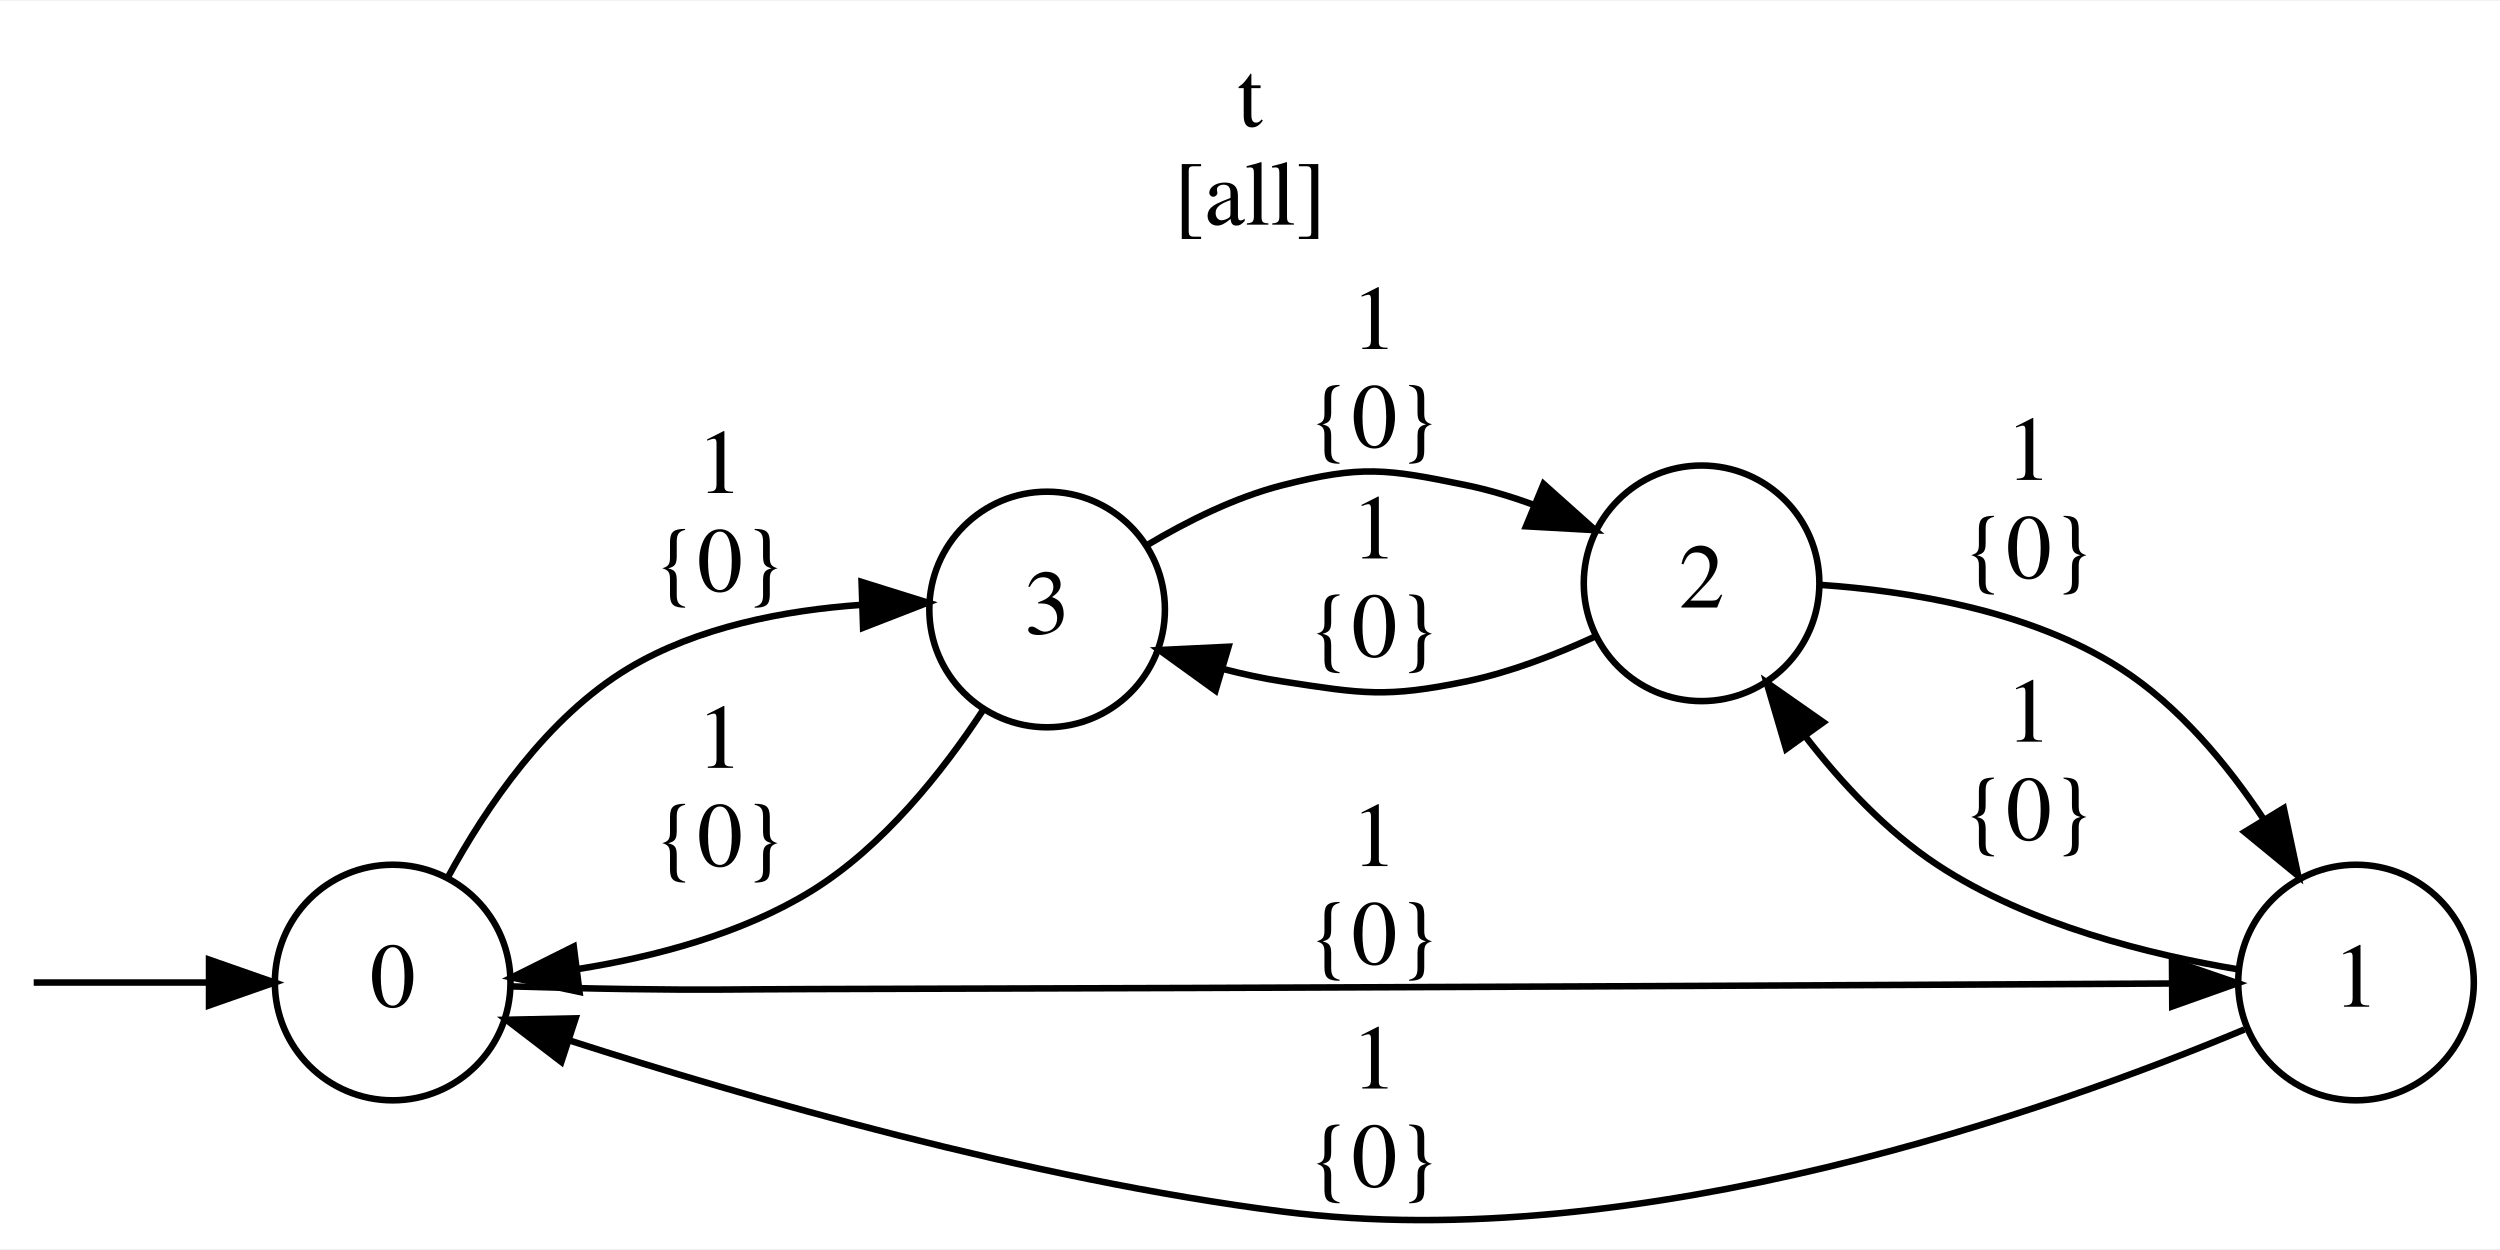
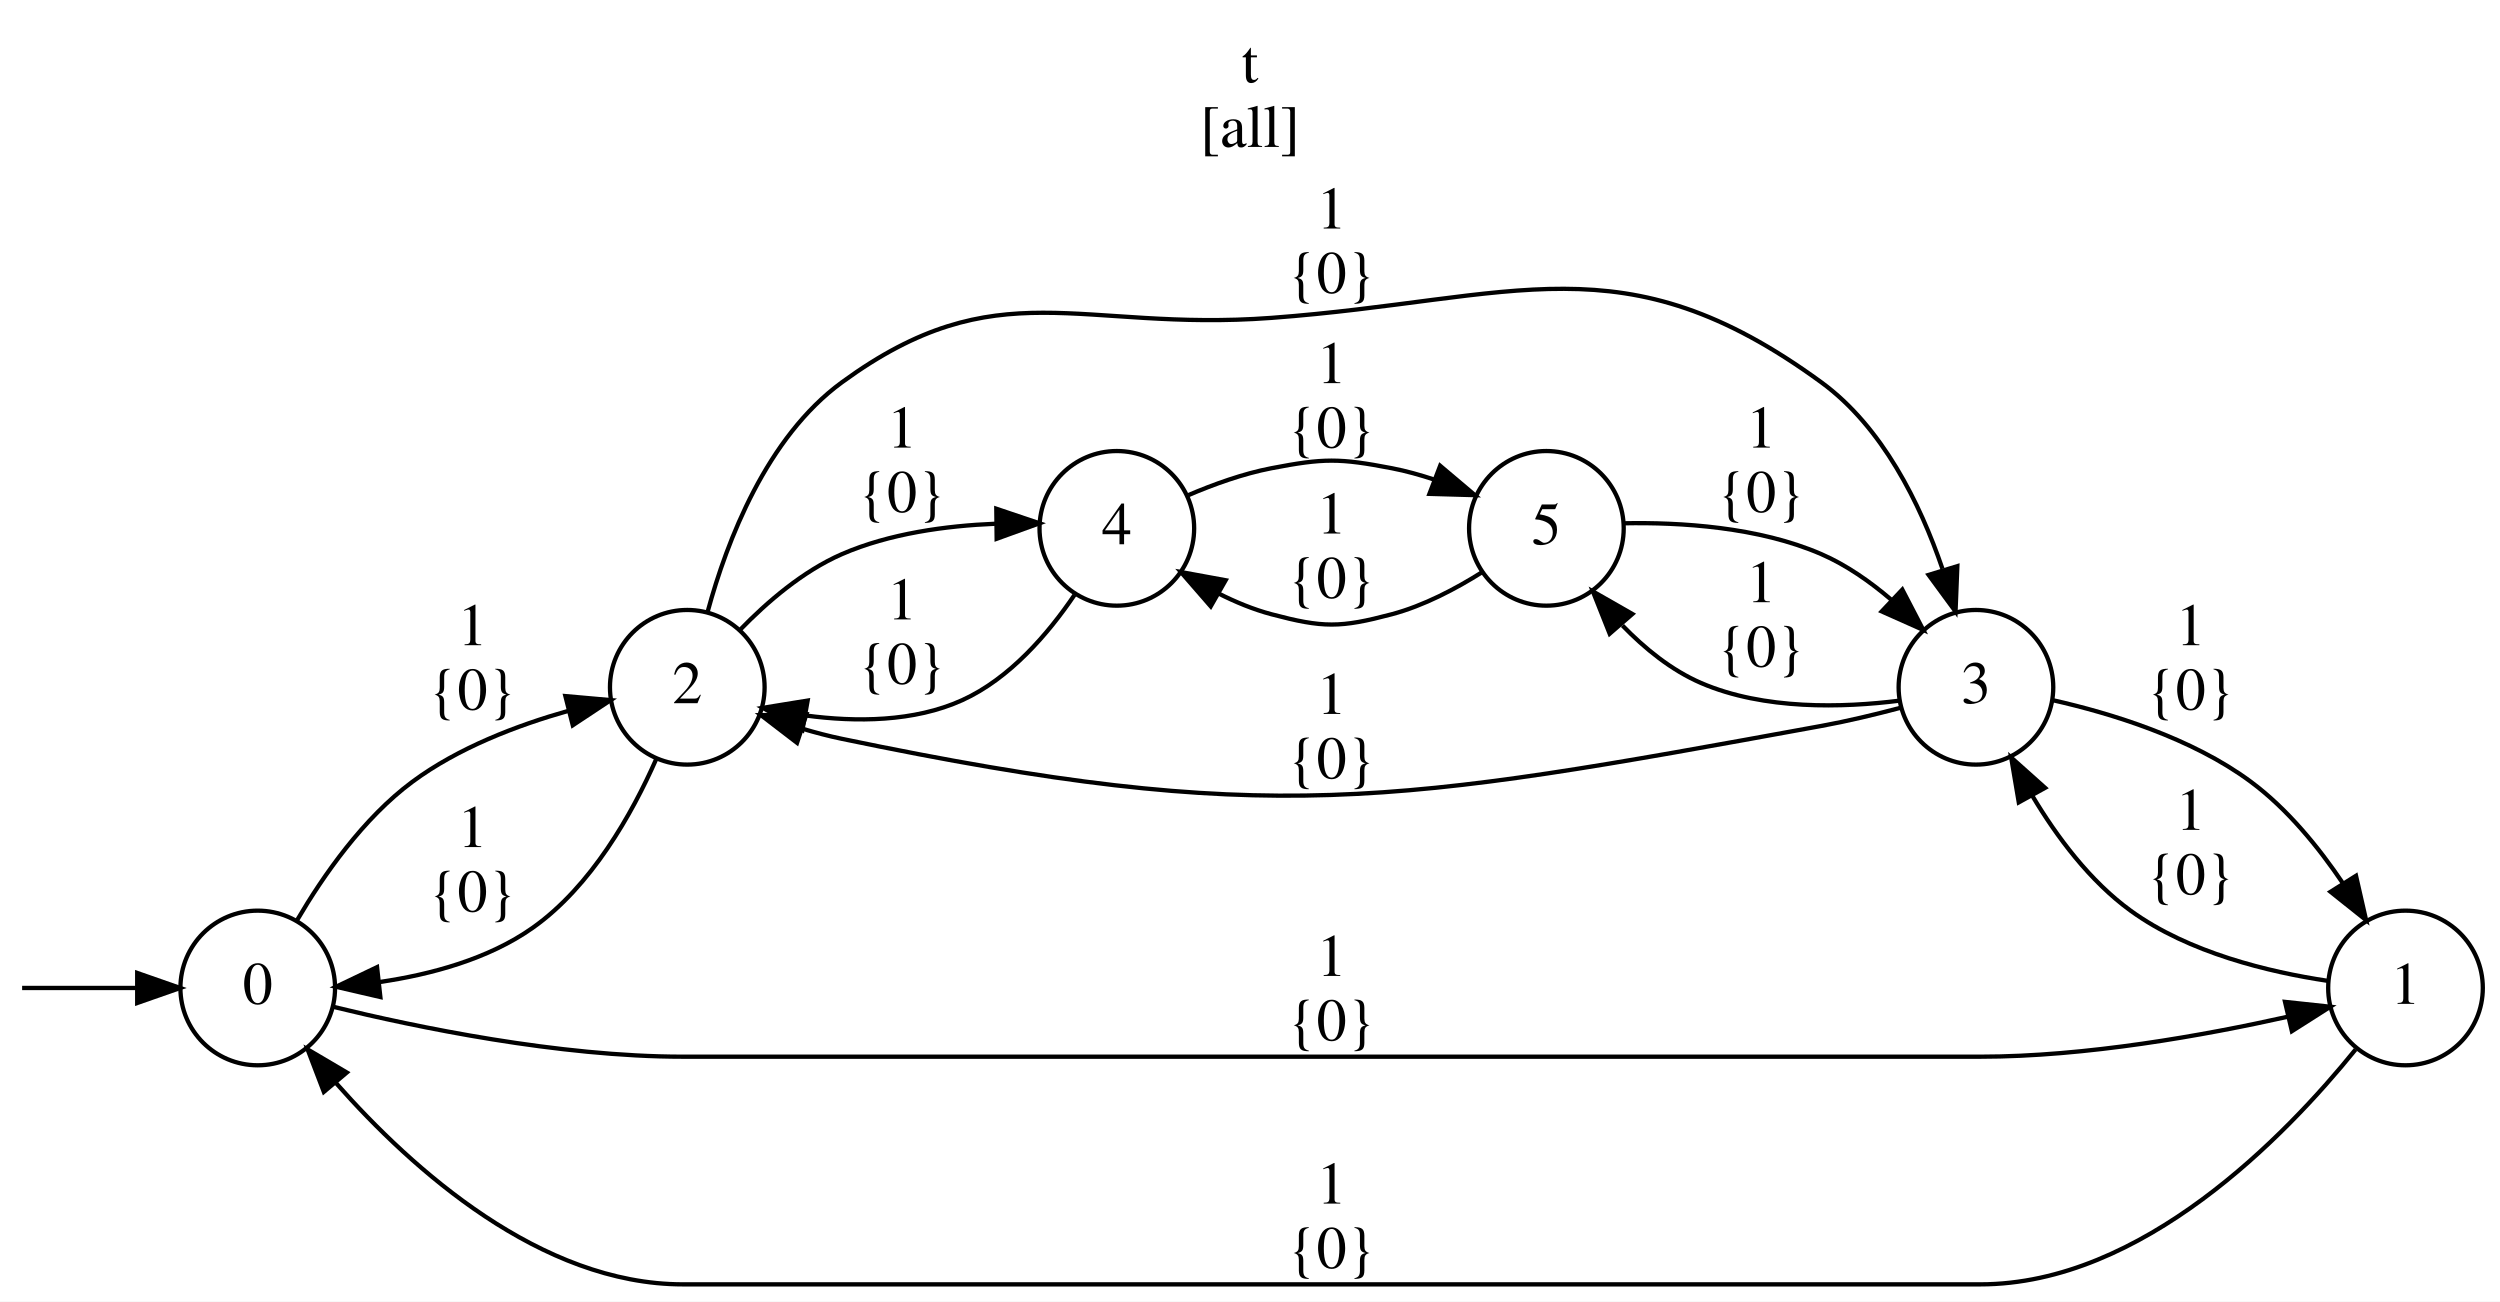
- <svg xmlns="http://www.w3.org/2000/svg" width="382pt" height="191pt" viewBox="0.00 0.00 382.00 190.74">
-   <g id="graph0" class="graph" transform="scale(1 1) rotate(0) translate(4 186.74)">
-     <polygon fill="white" stroke="transparent" points="-4,4 -4,-186.74 378,-186.74 378,4 -4,4" />
-     <text text-anchor="middle" x="187" y="-167.54" font-family="Times,serif" font-size="14.00">t</text>
-     <text text-anchor="middle" x="187" y="-152.54" font-family="Times,serif" font-size="14.00">[all]</text>
+ <svg xmlns="http://www.w3.org/2000/svg" width="582pt" height="303pt" viewBox="0.00 0.00 582.00 303.00">
+   <g id="graph0" class="graph" transform="scale(1 1) rotate(0) translate(4 299)">
+     <polygon fill="white" stroke="transparent" points="-4,4 -4,-299 578,-299 578,4 -4,4" />
+     <text text-anchor="middle" x="287" y="-279.8" font-family="Times,serif" font-size="14.00">t</text>
+     <text text-anchor="middle" x="287" y="-264.8" font-family="Times,serif" font-size="14.00">[all]</text>
    <g id="node2" class="node">
-       <ellipse fill="none" stroke="black" cx="56" cy="-36.74" rx="18" ry="18" />
-       <text text-anchor="middle" x="56" y="-33.04" font-family="Times,serif" font-size="14.00">0</text>
+       <ellipse fill="none" stroke="black" cx="56" cy="-69" rx="18" ry="18" />
+       <text text-anchor="middle" x="56" y="-65.3" font-family="Times,serif" font-size="14.00">0</text>
    </g>
    <g id="edge1" class="edge">
-       <path fill="none" stroke="black" d="M1.15,-36.74C2.67,-36.74 15.1,-36.74 27.63,-36.74" />
-       <polygon fill="black" stroke="black" points="27.94,-40.24 37.94,-36.74 27.94,-33.24 27.94,-40.24" />
+       <path fill="none" stroke="black" d="M1.15,-69C2.67,-69 15.1,-69 27.63,-69" />
+       <polygon fill="black" stroke="black" points="27.94,-72.5 37.94,-69 27.94,-65.5 27.94,-72.5" />
    </g>
    <g id="node3" class="node">
-       <ellipse fill="none" stroke="black" cx="156" cy="-93.74" rx="18" ry="18" />
-       <text text-anchor="middle" x="156" y="-90.04" font-family="Times,serif" font-size="14.00">3</text>
+       <ellipse fill="none" stroke="black" cx="156" cy="-139" rx="18" ry="18" />
+       <text text-anchor="middle" x="156" y="-135.3" font-family="Times,serif" font-size="14.00">2</text>
    </g>
    <g id="edge2" class="edge">
-       <path fill="none" stroke="black" d="M64.42,-52.79C70.32,-63.64 79.63,-77.3 92,-84.74 102.58,-91.1 115.94,-93.63 127.62,-94.45" />
-       <polygon fill="black" stroke="black" points="127.65,-97.95 137.76,-94.79 127.88,-90.95 127.65,-97.95" />
-       <text text-anchor="middle" x="106" y="-111.54" font-family="Times,serif" font-size="14.00">1</text>
-       <text text-anchor="middle" x="106" y="-96.54" font-family="Times,serif" font-size="14.00">{0}</text>
+       <path fill="none" stroke="black" d="M65.17,-84.79C71.29,-95.23 80.57,-108.52 92,-117 102.65,-124.9 116.37,-130.14 128.29,-133.51" />
+       <polygon fill="black" stroke="black" points="127.62,-136.95 138.17,-136.01 129.34,-130.16 127.62,-136.95" />
+       <text text-anchor="middle" x="106" y="-148.8" font-family="Times,serif" font-size="14.00">1</text>
+       <text text-anchor="middle" x="106" y="-133.8" font-family="Times,serif" font-size="14.00">{0}</text>
    </g>
    <g id="node4" class="node">
-       <ellipse fill="none" stroke="black" cx="356" cy="-36.74" rx="18" ry="18" />
-       <text text-anchor="middle" x="356" y="-33.04" font-family="Times,serif" font-size="14.00">1</text>
+       <ellipse fill="none" stroke="black" cx="556" cy="-69" rx="18" ry="18" />
+       <text text-anchor="middle" x="556" y="-65.3" font-family="Times,serif" font-size="14.00">1</text>
    </g>
    <g id="edge3" class="edge">
-       <path fill="none" stroke="black" d="M74.09,-36.15C79.78,-35.98 86.16,-35.82 92,-35.74 104.44,-35.56 107.56,-35.71 120,-35.74 195.22,-35.9 283.99,-36.35 327.77,-36.59" />
-       <polygon fill="black" stroke="black" points="327.88,-40.09 337.9,-36.64 327.92,-33.09 327.88,-40.09" />
-       <text text-anchor="middle" x="206" y="-54.54" font-family="Times,serif" font-size="14.00">1</text>
-       <text text-anchor="middle" x="206" y="-39.54" font-family="Times,serif" font-size="14.00">{0}</text>
+       <path fill="none" stroke="black" d="M73.51,-64.63C92.88,-59.89 126.04,-53 155,-53 155,-53 155,-53 457,-53 481.55,-53 509.11,-57.95 528.74,-62.34" />
+       <polygon fill="black" stroke="black" points="527.95,-65.76 538.49,-64.63 529.55,-58.94 527.95,-65.76" />
+       <text text-anchor="middle" x="306" y="-71.8" font-family="Times,serif" font-size="14.00">1</text>
+       <text text-anchor="middle" x="306" y="-56.8" font-family="Times,serif" font-size="14.00">{0}</text>
+     </g>
+     <g id="edge7" class="edge">
+       <path fill="none" stroke="black" d="M148.74,-122.22C143.13,-109.52 133.67,-92.66 120,-83 109.7,-75.72 96.28,-72.14 84.48,-70.4" />
+       <polygon fill="black" stroke="black" points="84.55,-66.89 74.22,-69.28 83.78,-73.85 84.55,-66.89" />
+       <text text-anchor="middle" x="106" y="-101.8" font-family="Times,serif" font-size="14.00">1</text>
+       <text text-anchor="middle" x="106" y="-86.8" font-family="Times,serif" font-size="14.00">{0}</text>
+     </g>
+     <g id="node5" class="node">
+       <ellipse fill="none" stroke="black" cx="456" cy="-139" rx="18" ry="18" />
+       <text text-anchor="middle" x="456" y="-135.3" font-family="Times,serif" font-size="14.00">3</text>
    </g>
    <g id="edge8" class="edge">
-       <path fill="none" stroke="black" d="M146.21,-78.37C140.05,-68.98 130.97,-57.52 120,-50.74 109.34,-44.16 95.98,-40.66 84.31,-38.8" />
-       <polygon fill="black" stroke="black" points="84.55,-35.3 74.19,-37.51 83.67,-42.24 84.55,-35.3" />
-       <text text-anchor="middle" x="106" y="-69.54" font-family="Times,serif" font-size="14.00">1</text>
-       <text text-anchor="middle" x="106" y="-54.54" font-family="Times,serif" font-size="14.00">{0}</text>
+       <path fill="none" stroke="black" d="M160.75,-156.62C165.24,-173.15 174.47,-197.19 192,-210 228.29,-236.51 247.18,-221.66 292,-225 349.12,-229.26 373.75,-243.78 420,-210 434.25,-199.59 443.01,-181.77 448.2,-166.59" />
+       <polygon fill="black" stroke="black" points="451.67,-167.2 451.25,-156.62 444.98,-165.16 451.67,-167.2" />
+       <text text-anchor="middle" x="306" y="-245.8" font-family="Times,serif" font-size="14.00">1</text>
+       <text text-anchor="middle" x="306" y="-230.8" font-family="Times,serif" font-size="14.00">{0}</text>
    </g>
-     <g id="node5" class="node">
-       <ellipse fill="none" stroke="black" cx="256" cy="-97.74" rx="18" ry="18" />
-       <text text-anchor="middle" x="256" y="-94.04" font-family="Times,serif" font-size="14.00">2</text>
+     <g id="node6" class="node">
+       <ellipse fill="none" stroke="black" cx="256" cy="-176" rx="18" ry="18" />
+       <text text-anchor="middle" x="256" y="-172.3" font-family="Times,serif" font-size="14.00">4</text>
+     </g>
+     <g id="edge6" class="edge">
+       <path fill="none" stroke="black" d="M168.26,-152.35C174.54,-158.83 182.92,-166.05 192,-170 203.07,-174.81 216.25,-176.6 227.68,-177.07" />
+       <polygon fill="black" stroke="black" points="227.94,-180.57 237.98,-177.18 228.02,-173.57 227.94,-180.57" />
+       <text text-anchor="middle" x="206" y="-194.8" font-family="Times,serif" font-size="14.00">1</text>
+       <text text-anchor="middle" x="206" y="-179.8" font-family="Times,serif" font-size="14.00">{0}</text>
+     </g>
+     <g id="edge5" class="edge">
+       <path fill="none" stroke="black" d="M544.39,-54.7C528.06,-34.49 494.66,0 457,0 155,0 155,0 155,0 121.9,0 92.09,-26.64 74.27,-46.82" />
+       <polygon fill="black" stroke="black" points="71.39,-44.81 67.61,-54.7 76.74,-49.32 71.39,-44.81" />
+       <text text-anchor="middle" x="306" y="-18.8" font-family="Times,serif" font-size="14.00">1</text>
+       <text text-anchor="middle" x="306" y="-3.8" font-family="Times,serif" font-size="14.00">{0}</text>
+     </g>
+     <g id="edge4" class="edge">
+       <path fill="none" stroke="black" d="M537.82,-70.67C524.29,-72.7 505.53,-77.17 492,-87 482.53,-93.88 474.83,-104.17 469.1,-113.78" />
+       <polygon fill="black" stroke="black" points="465.97,-112.21 464.2,-122.65 472.1,-115.59 465.97,-112.21" />
+       <text text-anchor="middle" x="506" y="-105.8" font-family="Times,serif" font-size="14.00">1</text>
+       <text text-anchor="middle" x="506" y="-90.8" font-family="Times,serif" font-size="14.00">{0}</text>
+     </g>
+     <g id="edge11" class="edge">
+       <path fill="none" stroke="black" d="M438.37,-134.21C432.6,-132.68 426.05,-131.1 420,-130 320.31,-111.79 291.22,-106.36 192,-127 188.95,-127.63 185.81,-128.46 182.71,-129.38" />
+       <polygon fill="black" stroke="black" points="181.55,-126.07 173.14,-132.52 183.74,-132.72 181.55,-126.07" />
+       <text text-anchor="middle" x="306" y="-132.8" font-family="Times,serif" font-size="14.00">1</text>
+       <text text-anchor="middle" x="306" y="-117.8" font-family="Times,serif" font-size="14.00">{0}</text>
+     </g>
+     <g id="edge10" class="edge">
+       <path fill="none" stroke="black" d="M473.83,-136.01C487.33,-132.97 506.23,-127.22 520,-117 528.48,-110.71 535.78,-101.76 541.48,-93.3" />
+       <polygon fill="black" stroke="black" points="544.48,-95.12 546.83,-84.79 538.55,-91.39 544.48,-95.12" />
+       <text text-anchor="middle" x="506" y="-148.8" font-family="Times,serif" font-size="14.00">1</text>
+       <text text-anchor="middle" x="506" y="-133.8" font-family="Times,serif" font-size="14.00">{0}</text>
+     </g>
+     <g id="node7" class="node">
+       <ellipse fill="none" stroke="black" cx="356" cy="-176" rx="18" ry="18" />
+       <text text-anchor="middle" x="356" y="-172.3" font-family="Times,serif" font-size="14.00">5</text>
    </g>
    <g id="edge9" class="edge">
-       <path fill="none" stroke="black" d="M171.31,-103.6C177.4,-107.23 184.76,-110.9 192,-112.74 204.06,-115.8 207.81,-115.24 220,-112.74 223.47,-112.03 227.03,-110.95 230.47,-109.7" />
-       <polygon fill="black" stroke="black" points="231.86,-112.92 239.76,-105.86 229.18,-106.45 231.86,-112.92" />
-       <text text-anchor="middle" x="206" y="-133.54" font-family="Times,serif" font-size="14.00">1</text>
-       <text text-anchor="middle" x="206" y="-118.54" font-family="Times,serif" font-size="14.00">{0}</text>
+       <path fill="none" stroke="black" d="M438.22,-135.89C425.09,-134.23 406.66,-133.67 392,-140 385.12,-142.97 378.91,-148.01 373.7,-153.39" />
+       <polygon fill="black" stroke="black" points="370.73,-151.47 366.82,-161.32 376.02,-156.06 370.73,-151.47" />
+       <text text-anchor="middle" x="406" y="-158.8" font-family="Times,serif" font-size="14.00">1</text>
+       <text text-anchor="middle" x="406" y="-143.8" font-family="Times,serif" font-size="14.00">{0}</text>
    </g>
-     <g id="edge5" class="edge">
-       <path fill="none" stroke="black" d="M338.96,-29.57C309.92,-17.43 246.55,5.22 192,-1.74 153.41,-6.66 110.08,-19.19 83.16,-27.84" />
-       <polygon fill="black" stroke="black" points="81.77,-24.61 73.36,-31.05 83.95,-31.27 81.77,-24.61" />
-       <text text-anchor="middle" x="206" y="-20.54" font-family="Times,serif" font-size="14.00">1</text>
-       <text text-anchor="middle" x="206" y="-5.54" font-family="Times,serif" font-size="14.00">{0}</text>
+     <g id="edge12" class="edge">
+       <path fill="none" stroke="black" d="M246.13,-160.48C240.05,-151.51 231.09,-141.03 220,-136 208.78,-130.91 195.25,-130.87 183.6,-132.43" />
+       <polygon fill="black" stroke="black" points="182.8,-129.02 173.57,-134.21 184.02,-135.91 182.8,-129.02" />
+       <text text-anchor="middle" x="206" y="-154.8" font-family="Times,serif" font-size="14.00">1</text>
+       <text text-anchor="middle" x="206" y="-139.8" font-family="Times,serif" font-size="14.00">{0}</text>
    </g>
-     <g id="edge4" class="edge">
-       <path fill="none" stroke="black" d="M338.05,-38.74C324.66,-40.97 305.96,-45.53 292,-54.74 284.26,-59.84 277.39,-67.19 271.83,-74.38" />
-       <polygon fill="black" stroke="black" points="268.92,-72.42 265.93,-82.59 274.61,-76.51 268.92,-72.42" />
-       <text text-anchor="middle" x="306" y="-73.54" font-family="Times,serif" font-size="14.00">1</text>
-       <text text-anchor="middle" x="306" y="-58.54" font-family="Times,serif" font-size="14.00">{0}</text>
+     <g id="edge13" class="edge">
+       <path fill="none" stroke="black" d="M272.64,-183.73C278.56,-186.26 285.45,-188.74 292,-190 304.22,-192.35 307.78,-192.35 320,-190 323.28,-189.37 326.64,-188.43 329.92,-187.34" />
+       <polygon fill="black" stroke="black" points="331.27,-190.57 339.36,-183.73 328.77,-184.03 331.27,-190.57" />
+       <text text-anchor="middle" x="306" y="-209.8" font-family="Times,serif" font-size="14.00">1</text>
+       <text text-anchor="middle" x="306" y="-194.8" font-family="Times,serif" font-size="14.00">{0}</text>
    </g>
-     <g id="edge7" class="edge">
-       <path fill="none" stroke="black" d="M239.76,-89.62C233.77,-86.86 226.73,-84.12 220,-82.74 207.81,-80.24 204.3,-80.85 192,-82.74 189.05,-83.19 186.01,-83.85 183,-84.62" />
-       <polygon fill="black" stroke="black" points="181.73,-81.34 173.14,-87.54 183.72,-88.05 181.73,-81.34" />
-       <text text-anchor="middle" x="206" y="-101.54" font-family="Times,serif" font-size="14.00">1</text>
-       <text text-anchor="middle" x="206" y="-86.54" font-family="Times,serif" font-size="14.00">{0}</text>
+     <g id="edge14" class="edge">
+       <path fill="none" stroke="black" d="M374.02,-177.18C387.12,-177.43 405.39,-176.35 420,-170 425.82,-167.47 431.35,-163.6 436.22,-159.44" />
+       <polygon fill="black" stroke="black" points="438.86,-161.75 443.74,-152.35 434.06,-156.66 438.86,-161.75" />
+       <text text-anchor="middle" x="406" y="-194.8" font-family="Times,serif" font-size="14.00">1</text>
+       <text text-anchor="middle" x="406" y="-179.8" font-family="Times,serif" font-size="14.00">{0}</text>
    </g>
-     <g id="edge6" class="edge">
-       <path fill="none" stroke="black" d="M274.03,-97.51C287.47,-96.59 306.2,-93.63 320,-84.74 328.88,-79.02 336.26,-70.19 341.91,-61.66" />
-       <polygon fill="black" stroke="black" points="344.96,-63.38 347.17,-53.02 338.98,-59.74 344.96,-63.38" />
-       <text text-anchor="middle" x="306" y="-113.54" font-family="Times,serif" font-size="14.00">1</text>
-       <text text-anchor="middle" x="306" y="-98.54" font-family="Times,serif" font-size="14.00">{0}</text>
+     <g id="edge15" class="edge">
+       <path fill="none" stroke="black" d="M341.09,-165.83C334.95,-161.95 327.44,-157.98 320,-156 307.97,-152.81 304.03,-152.81 292,-156 287.81,-157.11 283.61,-158.85 279.63,-160.86" />
+       <polygon fill="black" stroke="black" points="277.86,-157.84 270.91,-165.83 281.33,-163.92 277.86,-157.84" />
+       <text text-anchor="middle" x="306" y="-174.8" font-family="Times,serif" font-size="14.00">1</text>
+       <text text-anchor="middle" x="306" y="-159.8" font-family="Times,serif" font-size="14.00">{0}</text>
    </g>
  </g>
</svg>
